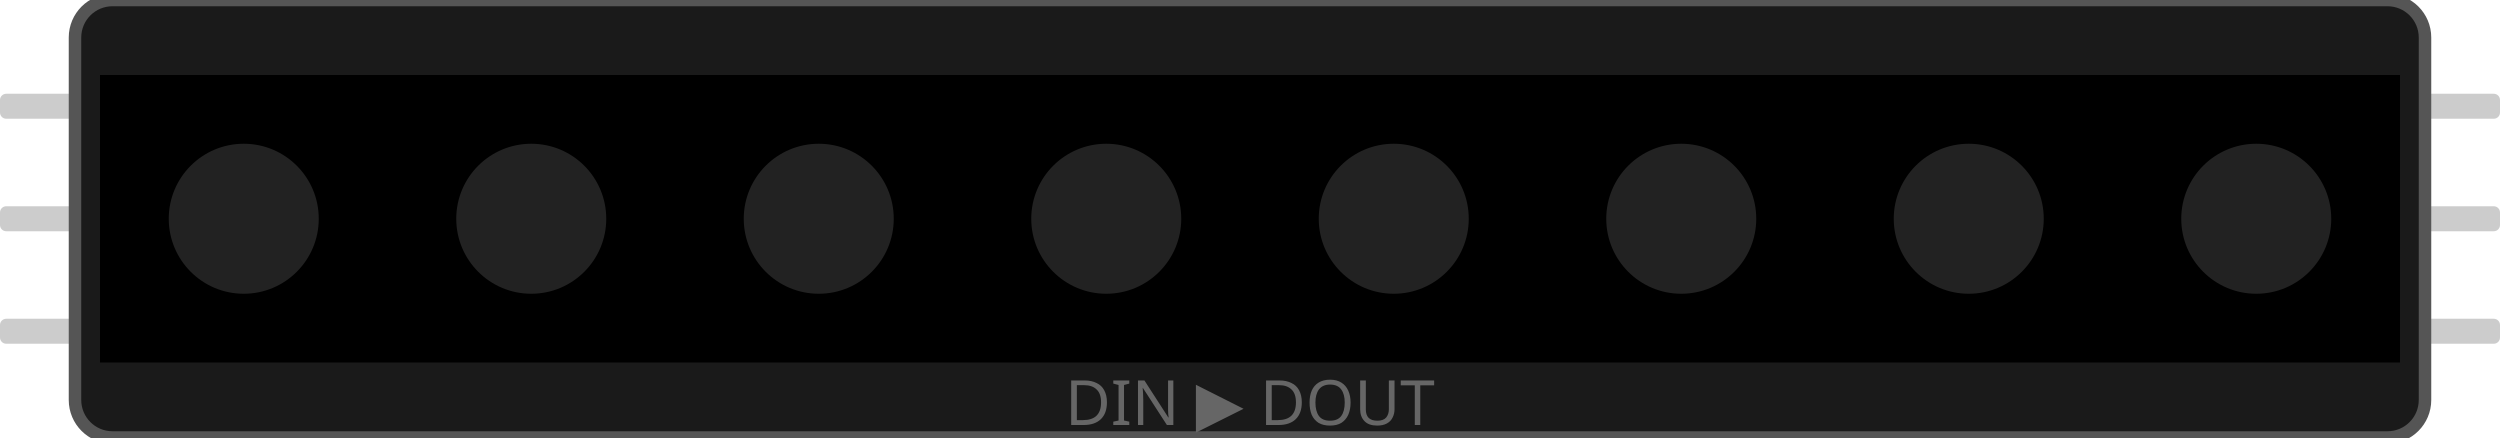
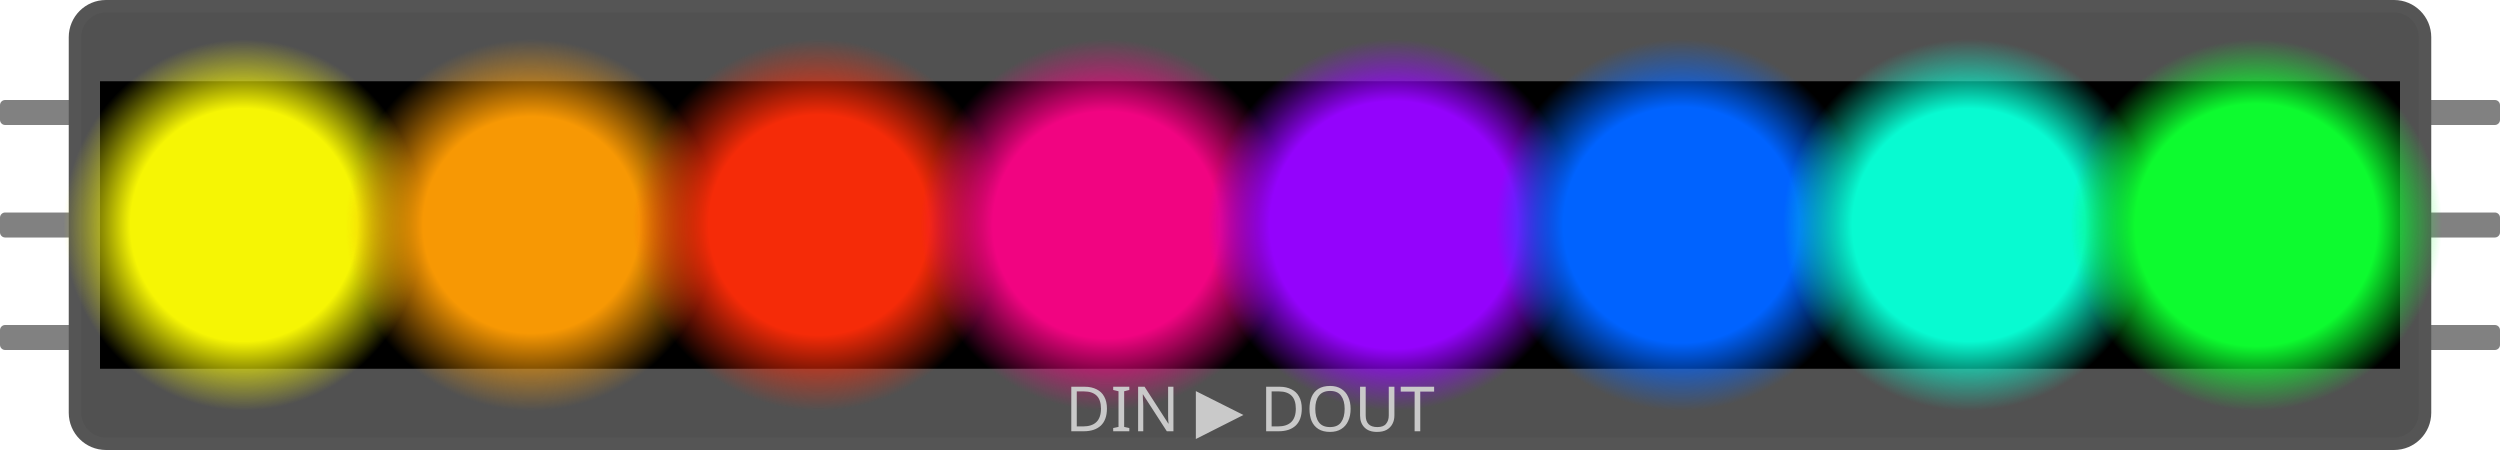
- <svg xmlns="http://www.w3.org/2000/svg" viewBox="0 0 200 35" width="200" height="35">
-   <rect x="0" y="7.5" width="6" height="2" rx="0.5" fill="#ccc" />
-   <rect x="0" y="16.5" width="6" height="2" rx="0.5" fill="#ccc" />
-   <rect x="0" y="25.5" width="6" height="2" rx="0.5" fill="#ccc" />
-   <rect x="194" y="7.5" width="6" height="2" rx="0.5" fill="#ccc" />
-   <rect x="194" y="16.5" width="6" height="2" rx="0.5" fill="#ccc" />
-   <rect x="194" y="25.5" width="6" height="2" rx="0.5" fill="#ccc" />
-   <rect x="6" y="0" width="188" height="35" rx="3" fill="#1a1a1a" stroke="#555" stroke-width="1" />
-   <rect x="8" y="6" width="184" height="23" fill="black" />
-   <circle cx="19.5" cy="17.5" r="6" fill="#222" />
-   <circle cx="42.5" cy="17.5" r="6" fill="#222" />
-   <circle cx="65.5" cy="17.5" r="6" fill="#222" />
-   <circle cx="88.5" cy="17.5" r="6" fill="#222" />
-   <circle cx="111.5" cy="17.5" r="6" fill="#222" />
-   <circle cx="134.5" cy="17.5" r="6" fill="#222" />
-   <circle cx="157.5" cy="17.5" r="6" fill="#222" />
-   <circle cx="180.5" cy="17.5" r="6" fill="#222" />
-   <text x="100" y="34" fill="#666" font-size="5" text-anchor="middle" font-family="sans-serif">DIN ▶ DOUT</text>
+ <svg xmlns="http://www.w3.org/2000/svg" xmlns:xlink="http://www.w3.org/1999/xlink" viewBox="0 0 242.178 43.592" width="242.178" height="43.592" version="1.1" id="svg15">
+   <defs id="defs15">
+     <linearGradient id="linearGradient28">
+       <stop style="stop-color:#0dfb2f;stop-opacity:1;" offset="0.652" id="stop29" />
+       <stop style="stop-color:#0dfb2f;stop-opacity:0;" offset="1" id="stop30" />
+     </linearGradient>
+     <linearGradient id="linearGradient26">
+       <stop style="stop-color:#08fad1;stop-opacity:1;" offset="0.627" id="stop27" />
+       <stop style="stop-color:#08fad1;stop-opacity:0;" offset="1" id="stop28" />
+     </linearGradient>
+     <linearGradient id="linearGradient24">
+       <stop style="stop-color:#0063ff;stop-opacity:1;" offset="0.635" id="stop25" />
+       <stop style="stop-color:#0063ff;stop-opacity:0;" offset="1" id="stop26" />
+     </linearGradient>
+     <linearGradient id="linearGradient22">
+       <stop style="stop-color:#9403fc;stop-opacity:1;" offset="0.667" id="stop23" />
+       <stop style="stop-color:#9403fc;stop-opacity:0;" offset="1" id="stop24" />
+     </linearGradient>
+     <linearGradient id="linearGradient20">
+       <stop style="stop-color:#f10481;stop-opacity:1;" offset="0.611" id="stop21" />
+       <stop style="stop-color:#f10481;stop-opacity:0;" offset="1" id="stop22" />
+     </linearGradient>
+     <linearGradient id="linearGradient18">
+       <stop style="stop-color:#f52b08;stop-opacity:1;" offset="0.593" id="stop19" />
+       <stop style="stop-color:#f52b08;stop-opacity:0;" offset="1" id="stop20" />
+     </linearGradient>
+     <linearGradient id="linearGradient16">
+       <stop style="stop-color:#f79804;stop-opacity:1;" offset="0.583" id="stop17" />
+       <stop style="stop-color:#f79804;stop-opacity:0;" offset="1" id="stop18" />
+     </linearGradient>
+     <linearGradient id="linearGradient15">
+       <stop style="stop-color:#f6f504;stop-opacity:1;" offset="0.628" id="stop15" />
+       <stop style="stop-color:#f6f504;stop-opacity:0;" offset="1" id="stop16" />
+     </linearGradient>
+     <radialGradient xlink:href="#linearGradient15" id="radialGradient16" cx="23.612" cy="21.796" fx="23.612" fy="21.796" r="14" gradientUnits="userSpaceOnUse" gradientTransform="matrix(1.247989,-0.01723096,0.01772197,1.283552,-6.241871,-5.773439)" />
+     <radialGradient xlink:href="#linearGradient16" id="radialGradient18" cx="51.463" cy="21.796" fx="51.463" fy="21.796" r="18" gradientUnits="userSpaceOnUse" />
+     <radialGradient xlink:href="#linearGradient18" id="radialGradient20" cx="79.313" cy="21.796" fx="79.313" fy="21.796" r="18" gradientUnits="userSpaceOnUse" />
+     <radialGradient xlink:href="#linearGradient20" id="radialGradient22" cx="107.164" cy="21.796" fx="107.164" fy="21.796" r="18" gradientUnits="userSpaceOnUse" />
+     <radialGradient xlink:href="#linearGradient22" id="radialGradient24" cx="135.014" cy="21.796" fx="135.014" fy="21.796" r="18" gradientUnits="userSpaceOnUse" />
+     <radialGradient xlink:href="#linearGradient24" id="radialGradient26" cx="162.865" cy="21.796" fx="162.865" fy="21.796" r="18" gradientUnits="userSpaceOnUse" />
+     <radialGradient xlink:href="#linearGradient26" id="radialGradient28" cx="190.715" cy="21.796" fx="190.715" fy="21.796" r="18" gradientUnits="userSpaceOnUse" />
+     <radialGradient xlink:href="#linearGradient28" id="radialGradient30" cx="218.566" cy="21.796" fx="218.566" fy="21.796" r="18" gradientUnits="userSpaceOnUse" />
+   </defs>
+   <rect x="0" y="9.687" width="7.265" height="2.422" rx="0.5" fill="#cccccc" id="rect1" style="stroke-width:1;fill:#818181;fill-opacity:1" ry="0.5" />
+   <rect x="0" y="20.585" width="7.265" height="2.422" rx="0.5" fill="#cccccc" id="rect2" style="stroke-width:1;fill:#818181;fill-opacity:1" ry="0.5" />
+   <rect x="0" y="31.483" width="7.265" height="2.422" rx="0.5" fill="#cccccc" id="rect3" style="stroke-width:1;fill:#818181;fill-opacity:1" ry="0.5" />
+   <rect x="234.913" y="9.687" width="7.265" height="2.422" rx="0.5" fill="#cccccc" id="rect4" style="stroke-width:1;fill:#818181;fill-opacity:1" ry="0.5" />
+   <rect x="234.913" y="20.585" width="7.265" height="2.422" rx="0.5" fill="#cccccc" id="rect5" style="stroke-width:1;fill:#818181;fill-opacity:1" ry="0.5" />
+   <rect x="234.913" y="31.483" width="7.265" height="2.422" rx="0.5" fill="#cccccc" id="rect6" style="stroke-width:1;fill:#818181;fill-opacity:1" ry="0.5" />
+   <rect x="7.265" y="0.605" width="227.648" height="42.381" rx="3" fill="#1a1a1a" stroke="#555555" stroke-width="1.211" id="rect7" ry="3" style="fill:#515151;fill-opacity:1" />
+   <rect x="9.687" y="7.871" width="222.804" height="27.851" fill="#000000" id="rect8" style="stroke-width:1" />
+   <circle cx="23.612" cy="21.796" fill="#222" id="circle8" style="fill:url(#radialGradient16);stroke-width:1" r="18" />
+   <circle cx="51.463" cy="21.796" fill="#222" id="circle9" style="fill:url(#radialGradient18);fill-opacity:1;stroke-width:1" r="18" />
+   <circle cx="79.313" cy="21.796" fill="#222" id="circle10" style="fill:url(#radialGradient20);fill-opacity:1;stroke-width:1;stroke:none;stroke-opacity:1" r="18" />
+   <circle cx="107.164" cy="21.796" fill="#222" id="circle11" style="fill:url(#radialGradient22);fill-opacity:1;stroke-width:1" r="18" />
+   <circle cx="135.014" cy="21.796" fill="#222" id="circle12" style="fill:url(#radialGradient24);fill-opacity:1;stroke-width:1" r="18" />
+   <circle cx="162.865" cy="21.796" fill="#222" id="circle13" style="fill:url(#radialGradient26);fill-opacity:1;stroke-width:1" r="18" />
+   <circle cx="190.715" cy="21.796" fill="#222" id="circle14" style="fill:url(#radialGradient28);fill-opacity:1;stroke-width:1" r="18" />
+   <circle cx="218.566" cy="21.796" fill="#222" id="circle15" style="fill:url(#radialGradient30);fill-opacity:1;stroke-width:1" r="18" />
+   <text x="121.089" y="41.776" fill="#666666" font-size="6.054px" text-anchor="middle" font-family="sans-serif" id="text15" style="stroke-width:1;fill:#c9c9c9;fill-opacity:1">DIN ▶ DOUT</text>
</svg>
